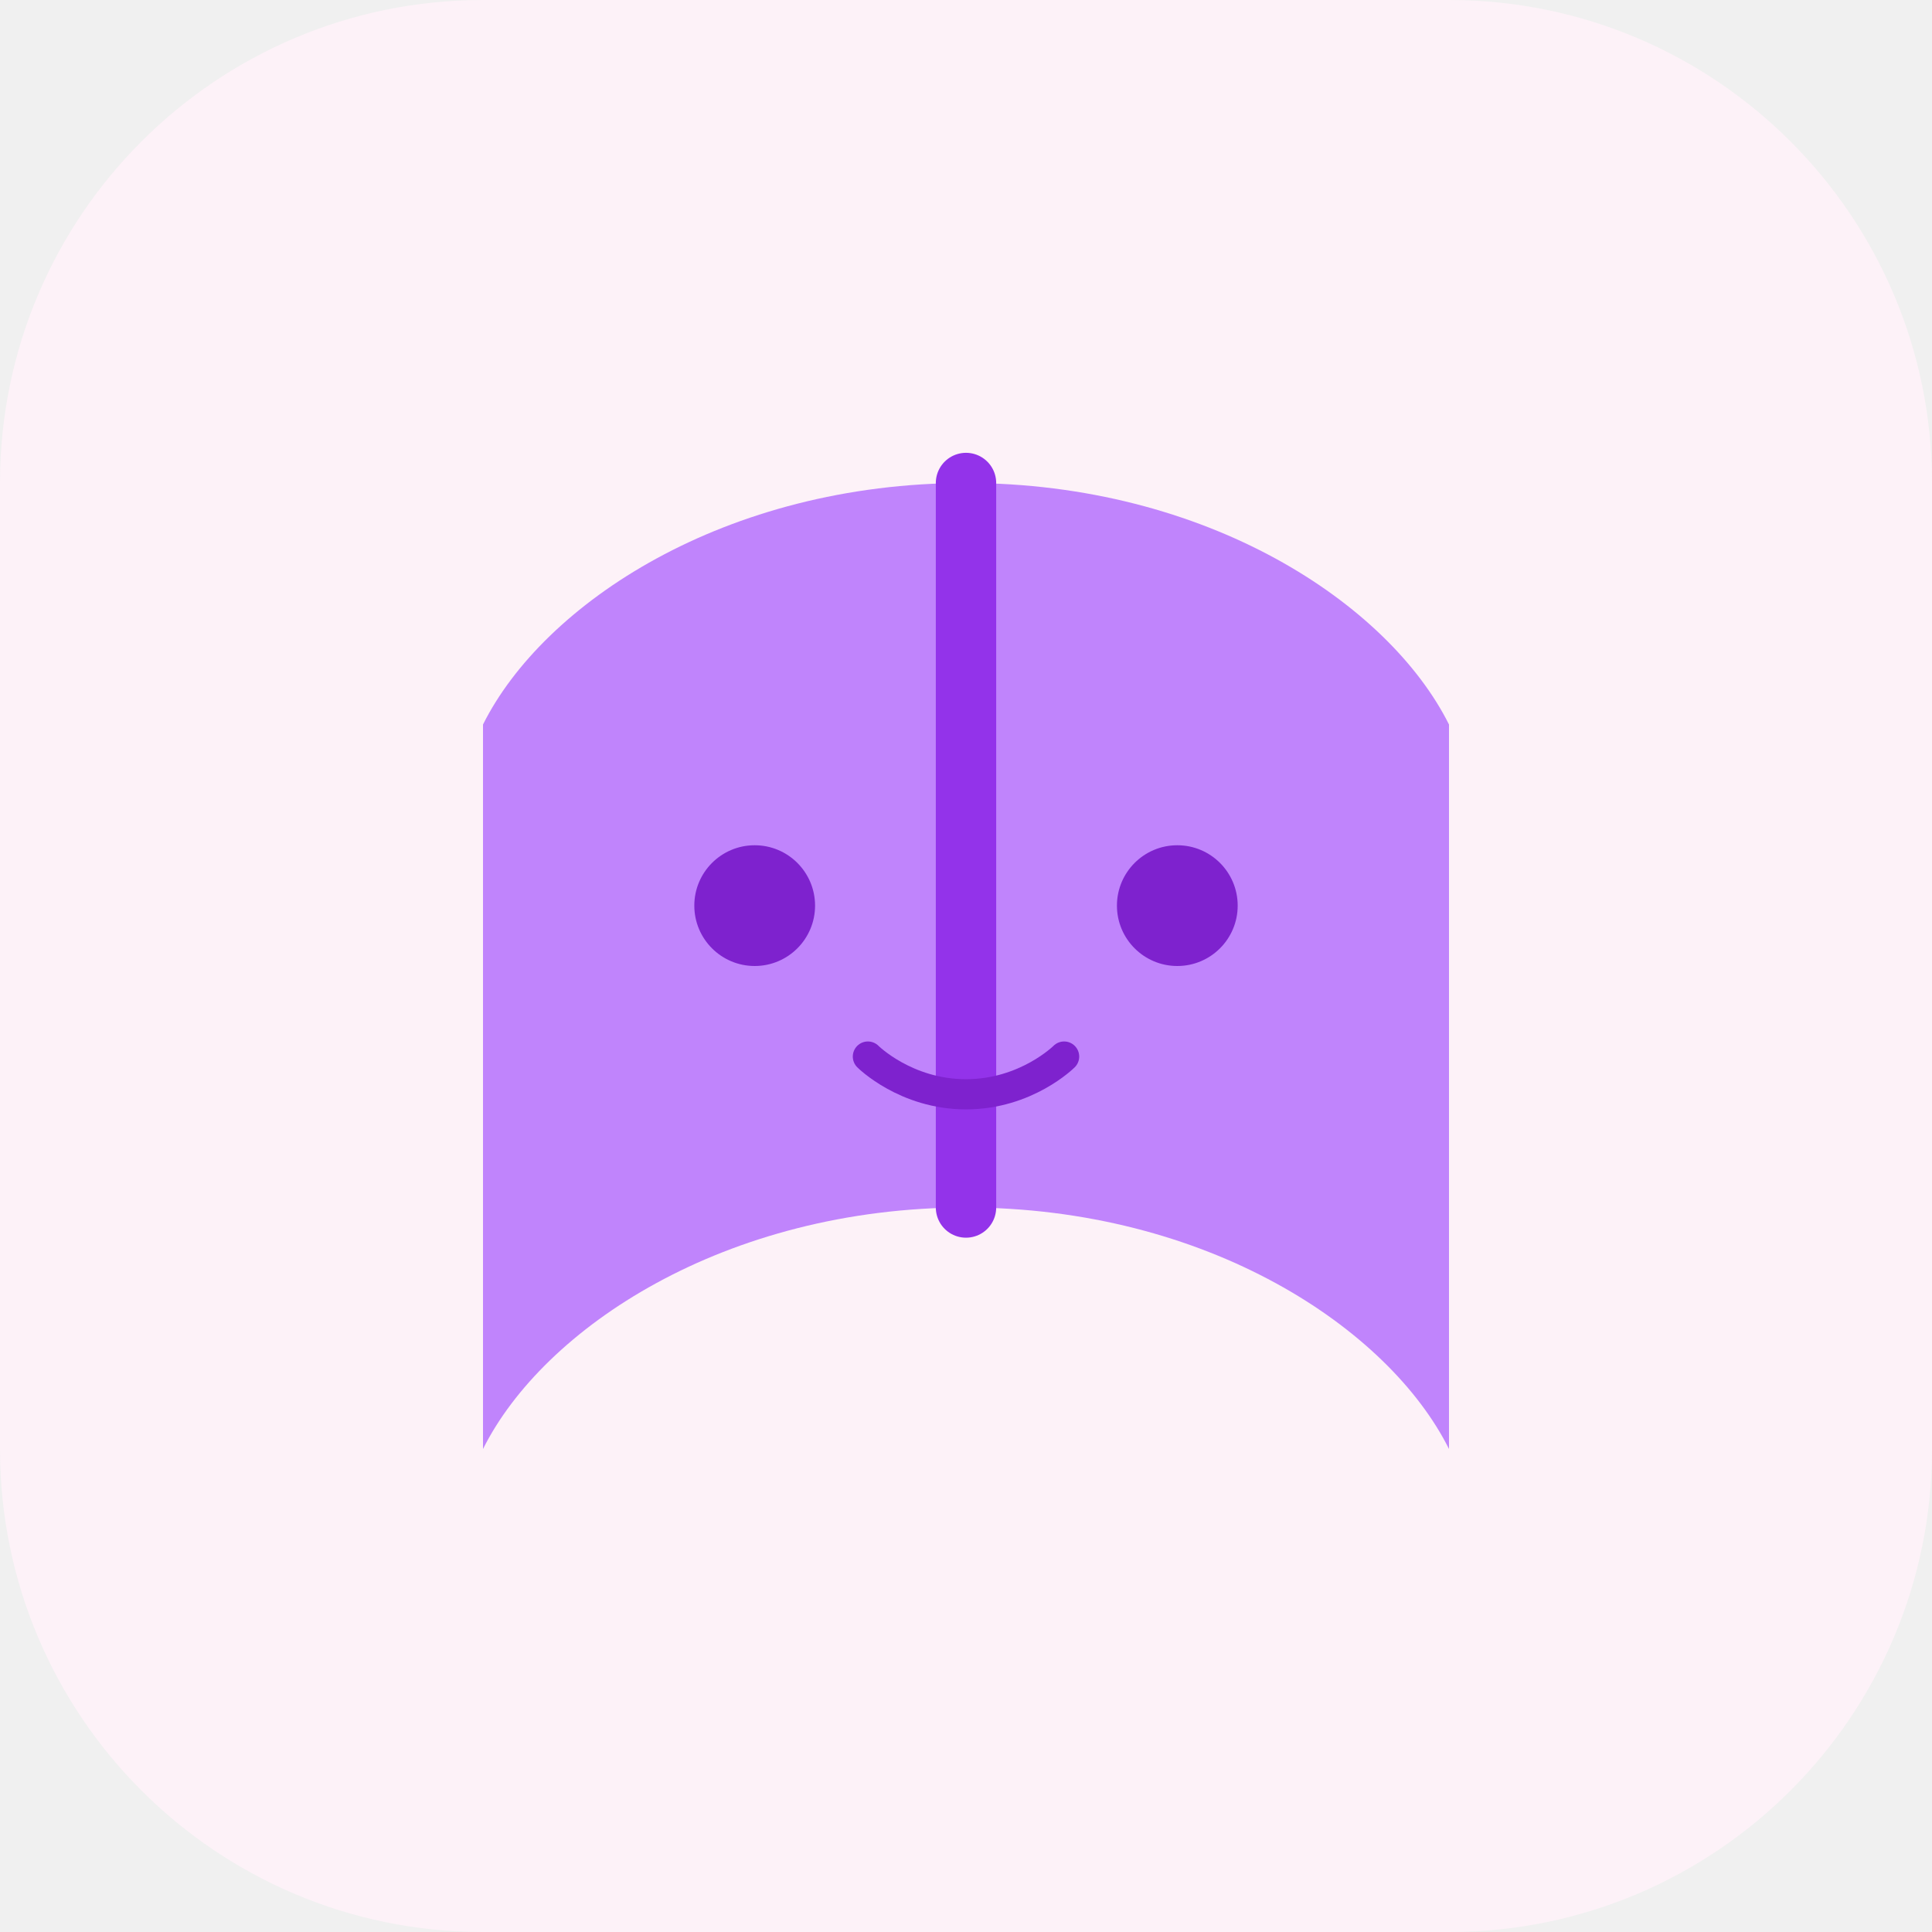
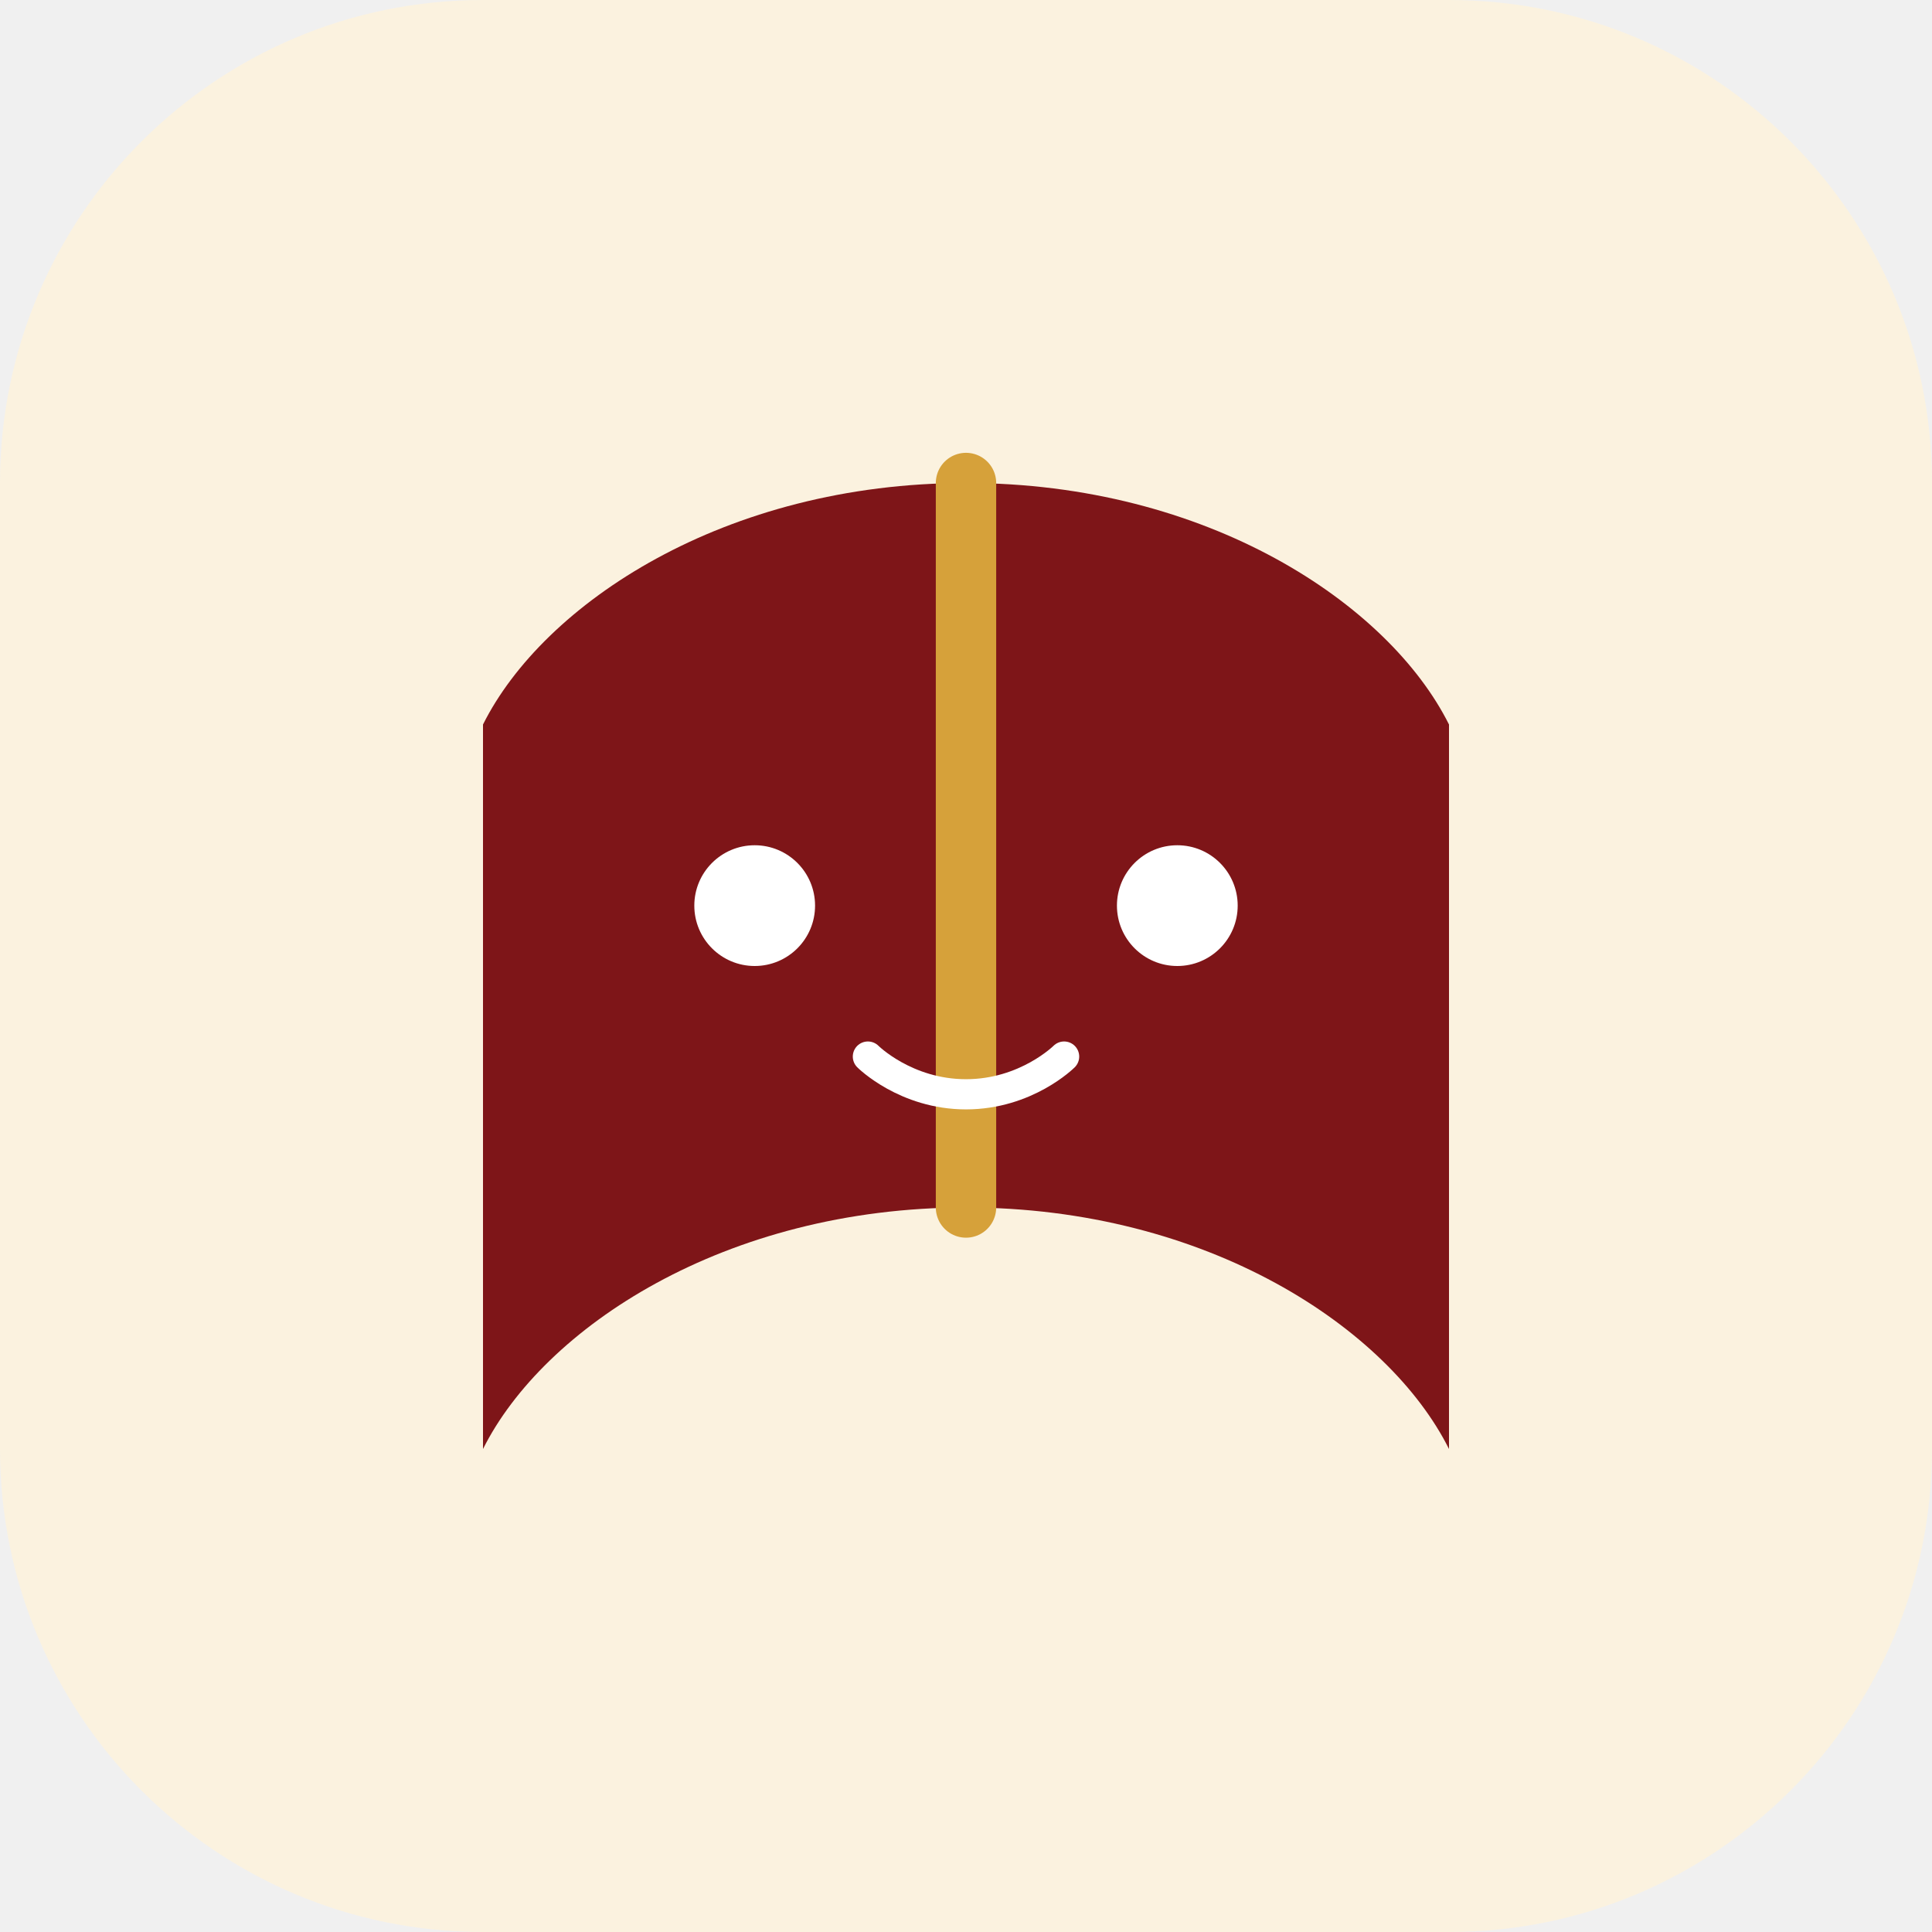
<svg xmlns="http://www.w3.org/2000/svg" width="512" height="512" viewBox="0 0 512 512" fill="none">
-   <rect width="512" height="512" rx="128" fill="#FDF2F8" />
-   <path d="M256 128C192 128 144 160 128 192V384C144 352 192 320 256 320C320 320 368 352 384 384V192C368 160 320 128 256 128Z" fill="#C084FC" />
-   <path d="M256 128V320" stroke="#9333EA" stroke-width="16" stroke-linecap="round" />
-   <circle cx="200" cy="240" r="16" fill="#7E22CE" />
-   <circle cx="312" cy="240" r="16" fill="#7E22CE" />
-   <path d="M230 280C230 280 240 290 256 290C272 290 282 280 282 280" stroke="#7E22CE" stroke-width="8" stroke-linecap="round" />
+   <rect width="512" height="512" rx="128" fill="#FBF2DF" />
+   <path d="M256 128C192 128 144 160 128 192V384C144 352 192 320 256 320C320 320 368 352 384 384V192C368 160 320 128 256 128Z" fill="#7E1518" />
+   <path d="M256 128V320" stroke="#D6A13A" stroke-width="16" stroke-linecap="round" />
+   <circle cx="200" cy="240" r="16" fill="#FFFFFF" />
+   <circle cx="312" cy="240" r="16" fill="#FFFFFF" />
+   <path d="M230 280C230 280 240 290 256 290C272 290 282 280 282 280" stroke="#FFFFFF" stroke-width="8" stroke-linecap="round" />
</svg>
